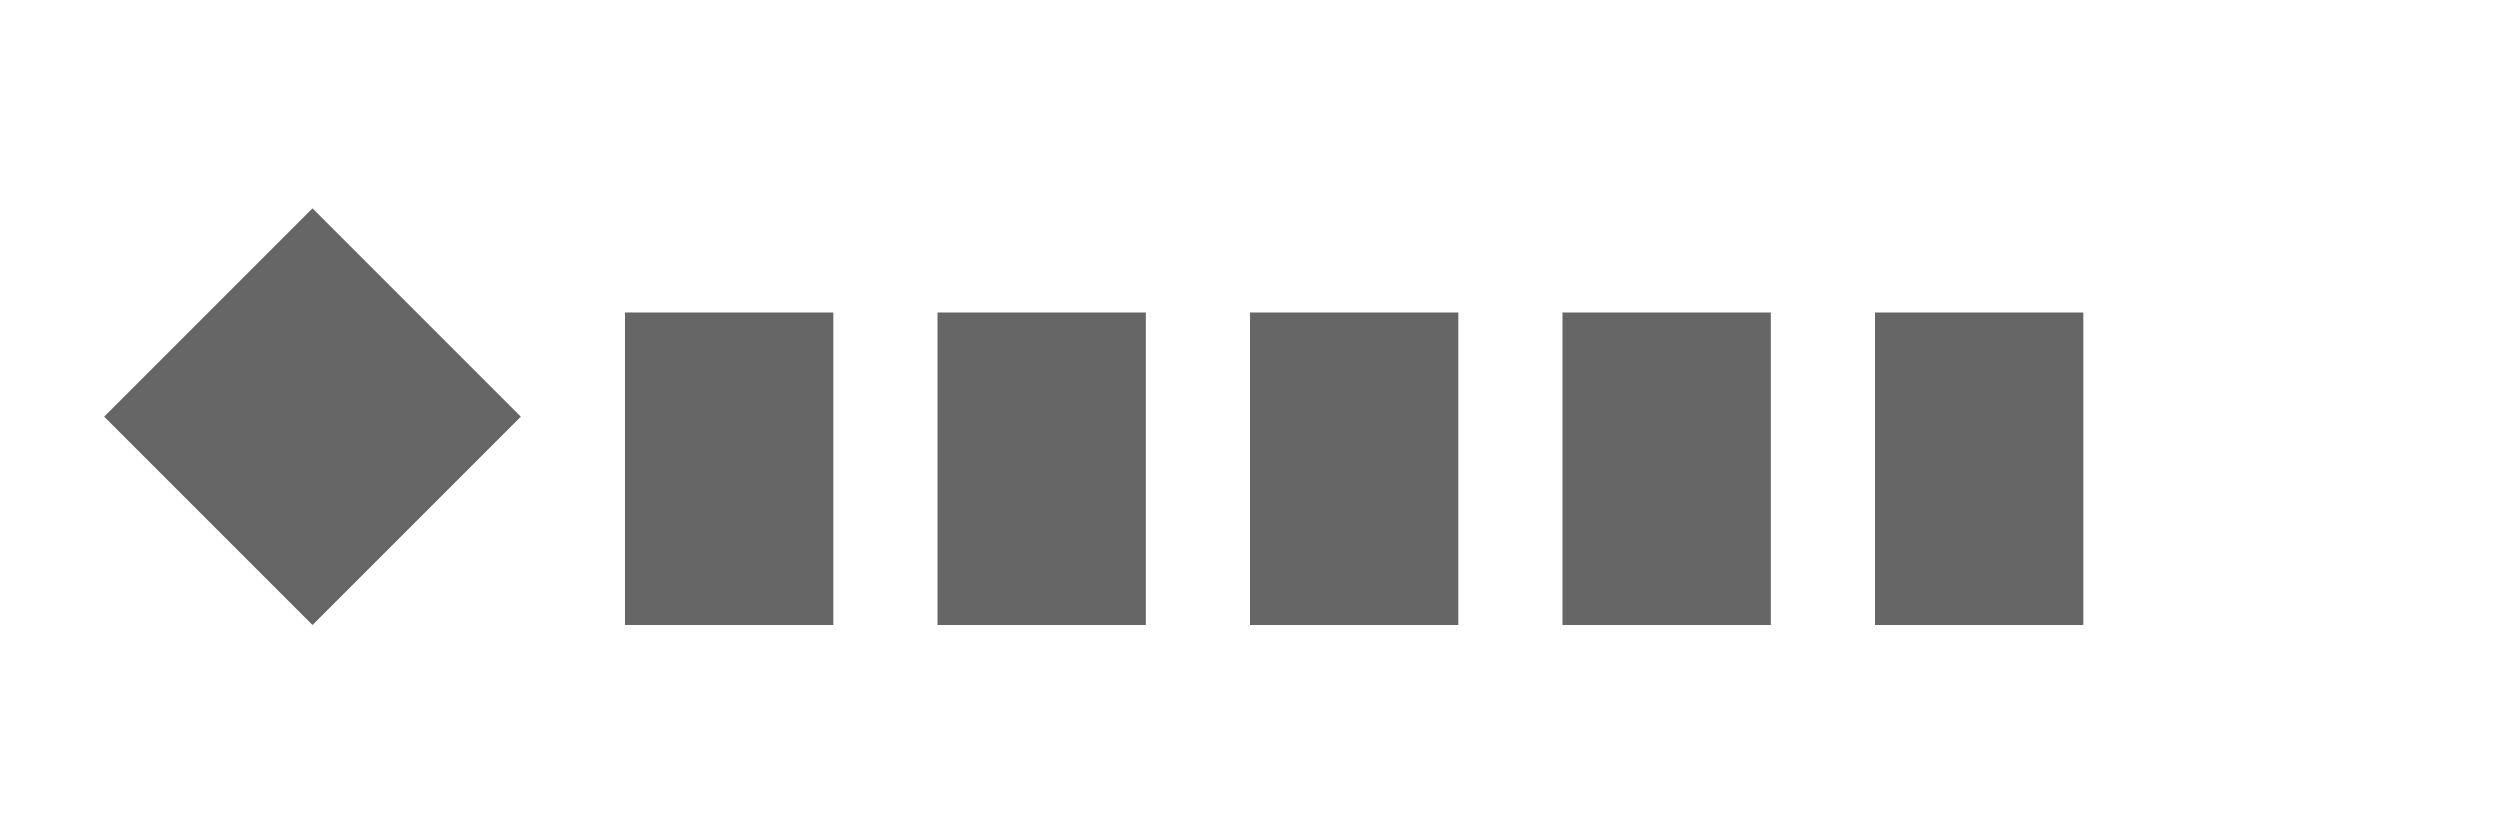
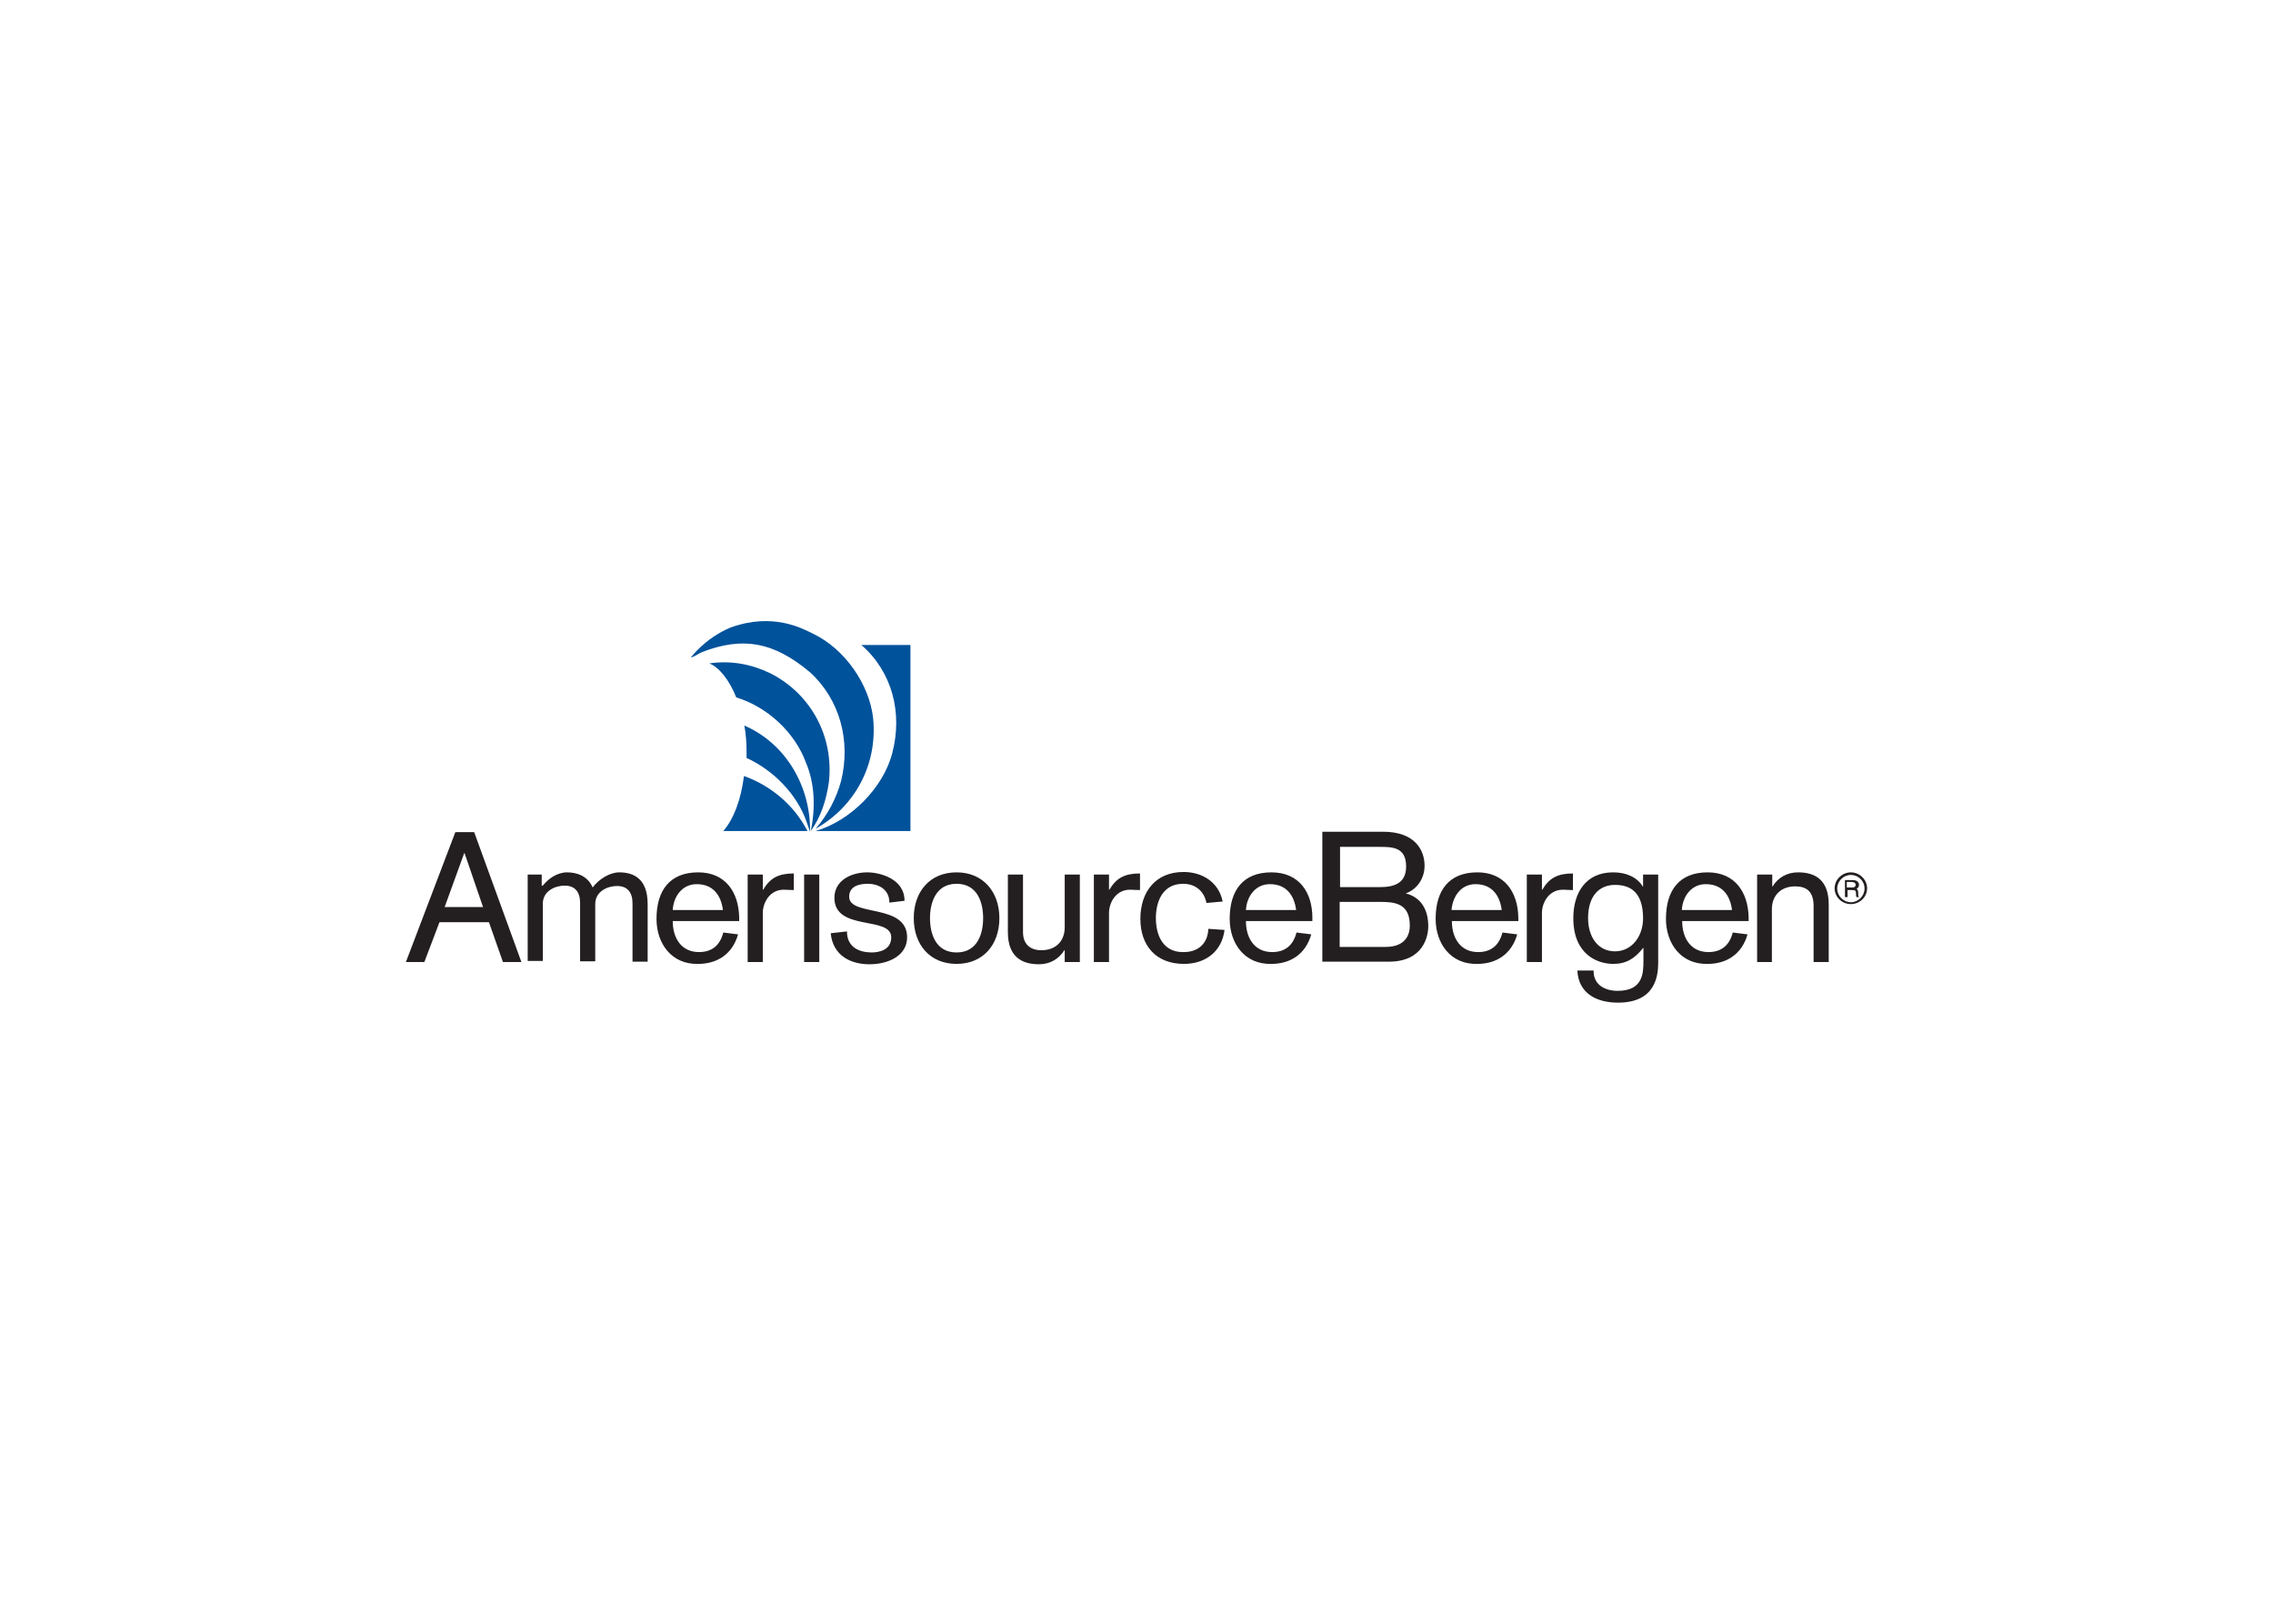
- <svg xmlns="http://www.w3.org/2000/svg" width="120" height="40" viewBox="0 0 120 40" fill="none">
-   <path d="M15 10L25 20L15 30L5 20L15 10Z" fill="#666666" />
-   <path d="M30 15H40V30H30V15Z" fill="#666666" />
-   <path d="M45 15H55V30H45V15Z" fill="#666666" />
-   <path d="M60 15H70V30H60V15Z" fill="#666666" />
-   <path d="M75 15H85V30H75V15Z" fill="#666666" />
-   <path d="M90 15H100V30H90V15Z" fill="#666666" />
+ <svg xmlns="http://www.w3.org/2000/svg" clip-rule="evenodd" fill-rule="evenodd" stroke-linejoin="round" stroke-miterlimit="1.414" viewBox="0 0 560 400">
+   <g fill-rule="nonzero" transform="matrix(.909321 0 0 .909321 98.2723 63.588)">
+     <path d="m393.4 166.4c-2.4 0-4.4 2-4.4 4.3 0 2.4 2 4.3 4.4 4.3s4.4-1.9 4.4-4.3c0-2.3-2-4.3-4.4-4.3zm0 8.1c-2 0-3.7-1.7-3.7-3.7s1.7-3.7 3.7-3.7 3.7 1.6 3.7 3.7c0 2-1.7 3.7-3.7 3.7zm2-1.8v-.2-.2-.3c0-.3-.1-.6-.1-.7l-.2-.3-.1-.2c.5-.3.6-.6.6-1 0-.8-.6-1.3-1.7-1.3h-2.1v4.6h.7v-1.9h1.1c1 0 1.2.1 1.2 1.1 0 .5 0 .6.1.8h.7v-.1c-.2-.2-.2-.2-.2-.3zm-2-2.2h-1.1v-1.5h1.2c.8 0 1.2.3 1.2.8s-.5.8-1.3.7zm-378.1-15-13.4 35.2h5l4.1-10.8h13.4l3.8 10.8h5l-12.8-35.2zm-2.9 20.3 5.3-14.6h.1l5 14.6zm55-.8v15.6h-4.1v-15.8c0-2.9-1.3-4.7-4.2-4.7-2.5 0-5.9 1.4-5.9 4.9v15.5h-4.1v-15.8c0-2.9-1.3-4.7-4.2-4.7-2.5 0-5.9 1.4-5.9 4.9v15.5h-4.1v-23.4h3.8v3h.3c1.5-1.9 3.9-3.6 6.6-3.6 2.6 0 5.6 1 6.9 4.1 1.7-2.3 4.7-4.1 7.2-4.1 3.9 0 7.7 1.7 7.7 8.6zm13.7-8.6c-7.7 0-11.3 4.9-11.3 12.6 0 6.7 4.1 12.4 11.3 12.2 5.2 0 9.3-2.7 10.8-8l-4-.5c-.9 3.5-3.1 5.3-6.6 5.3-4.7 0-7.1-3.7-7.1-8.4h18v-.9c-.1-6.9-3.7-12.3-11.1-12.3zm-6.9 10.2c.2-3.6 2.5-7 6.5-7 4.5 0 6.6 3.1 7.1 7zm32.8-9.9v4.5c-.8 0-2-.1-2.7-.1-3.9 0-5.7 3.6-5.7 6.3v13.3h-4.1v-23.7h4.1v4.1h.1c1.9-3.2 4.2-4.4 8.3-4.4zm2.8.3h4.1v23.7h-4.1zm27.9 17c0 5-5.1 7.3-10.2 7.3-5.2 0-9.9-2.4-10.5-8.4l4.4-.5c0 4.4 3.5 5.7 6.7 5.7 1.9 0 5.3-.6 5.3-4.1 0-5.9-15.4-1.5-15.4-10.7 0-4.8 4.7-6.9 8.9-6.9 3.2 0 10.1 1.6 10.1 7.7l-4.1.5c0-3.5-2.8-5.1-5.9-5.1-2.2 0-5 .6-5 3.5 0 5.5 15.7 1.7 15.7 11zm13.4-17.6c-7.2 0-11.6 5.2-11.6 12.4s4.4 12.4 11.6 12.4 11.6-5.2 11.6-12.4c0-7.1-4.4-12.4-11.6-12.4zm0 21.7c-5.8 0-7.2-5.3-7.2-9.3 0-3.9 1.4-9.3 7.2-9.3s7.2 5.3 7.2 9.3-1.4 9.3-7.2 9.3zm29.3-21.1h4.1v23.7h-4.1v-3.2h-.1c-1.5 2.4-3.9 3.8-6.9 3.8-4.7 0-8.4-2.1-8.4-8.7v-15.6h4.1v15.6c0 3.4 2.1 4.9 5 4.9 3.8 0 6.3-2.4 6.3-6.2zm20.4-.3v4.5c-.8 0-2-.1-2.7-.1-3.9 0-5.7 3.6-5.7 6.3v13.3h-4.1v-23.7h4.1v4.1h.1c1.9-3.2 4.2-4.4 8.3-4.4zm18.5 15 4.4.3c-.7 5.7-5 9.2-11 9.2-7.6 0-11.8-5-11.8-12.2 0-7.3 4.1-12.7 11.7-12.7 4.9 0 9.5 2.6 10.6 8l-4.4.4c-.6-3.2-3-5.2-6.3-5.2-5.7 0-7.4 5-7.4 9.3 0 4.6 1.9 9.2 7.3 9.2 4.1.1 6.8-2.3 6.9-6.3zm17.1-15.3c-7.7 0-11.3 4.9-11.3 12.6 0 6.7 4.1 12.4 11.3 12.2 5.2 0 9.3-2.7 10.8-8l-4-.5c-.9 3.5-3.1 5.3-6.6 5.3-4.7 0-7.1-3.7-7.1-8.4h18v-.9c0-6.9-3.6-12.3-11.1-12.3zm-6.9 10.2c.2-3.6 2.5-7 6.5-7 4.5 0 6.6 3.1 7.1 7zm43.3-4.5c2.9-1 5.1-3.9 5.1-7.5 0-4.2-2.6-9.2-11.2-9.2h-16.5v35.2h18c9.4 0 10.7-6.9 10.7-9.6 0-4.3-1.8-7.8-6.1-8.9zm-17.9-12.6h10.7c3.5 0 7.3 0 7.3 5.3 0 4.7-3.4 5.6-7.2 5.6h-10.7v-10.9zm12.5 27.1h-12.5v-12.2h10.8c4 0 8.2.3 8.2 6.4 0 4-2.7 5.8-6.5 5.8zm24.8-20.2c-7.7 0-11.3 4.9-11.3 12.6 0 6.7 4.1 12.4 11.3 12.2 5.2 0 9.3-2.7 10.8-8l-4-.5c-.9 3.5-3.1 5.3-6.6 5.3-4.7 0-7.1-3.7-7.1-8.4h18v-.9c-.1-6.9-3.7-12.3-11.1-12.3zm-7 10.2c.3-3.6 2.5-7 6.5-7 4.5 0 6.6 3.1 7.1 7zm32.9-9.9v4.5c-.8 0-2-.1-2.7-.1-3.9 0-5.7 3.6-5.7 6.3v13.3h-4.1v-23.7h4.1v4.1h.1c1.9-3.2 4.2-4.4 8.3-4.4zm19 3.6-.1-.1c-1.4-2.3-4.2-3.8-8-3.8-7.4 0-10.8 5.5-10.8 12.4 0 10 6.7 12.4 10.8 12.4 3.5 0 5.8-1.4 8.1-4.3h.1v3.4c0 3.4-.1 8.2-7 8.2-3.5 0-6.6-1.7-6.5-5.5h-4.4c.3 6.2 5.2 8.7 11 8.7 10.2 0 10.9-7.3 10.9-10.9v-23.8h-4.1zm-7.6 17.5c-4.7 0-7.3-4-7.3-9 0-6.1 3.1-9 7.3-9 4.5 0 7.5 2.3 7.6 8.8.1 4.9-2.9 9.2-7.6 9.2zm25.1-21.4c-7.7 0-11.3 4.9-11.3 12.6 0 6.7 4.1 12.4 11.3 12.2 5.2 0 9.3-2.7 10.8-8l-4-.5c-.9 3.5-3.1 5.3-6.6 5.3-4.7 0-7.1-3.7-7.1-8.4h18v-.9c-.1-6.9-3.7-12.3-11.1-12.3zm-7 10.2c.2-3.6 2.5-7 6.5-7 4.5 0 6.6 3.1 7.1 7zm39.8-1.5v15.6h-4.1v-15.2c0-4.1-2.1-5.3-5-5.3-3.8 0-6.3 2.4-6.3 6.2v14.3h-4v-23.7h4.1v3.2h.1c1.5-2.4 3.9-3.8 6.9-3.8 4.7 0 8.3 2.1 8.3 8.7z" fill="#231f20" />
+     <path d="m89.8 100.1c-6.9 2.9-10.7 8.1-10.7 8.1 1-.2 2.1-1.1 3.1-1.5 11-4.2 19.3-2.8 29.2 5.5 8.1 7.4 11.1 18.6 8.4 29.5-1.3 4.7-3.6 9.1-6.9 12.9 10.8-6.1 16.8-17.5 15.6-29.9-1-9.3-7.8-18.9-16.2-22.9-3-1.5-11-5.9-22.5-1.7m23.1 55.1c9.4-2.7 18.4-11.7 20.8-21.2 2.8-10.8 0-21.9-8.4-29.2h13.3v50.4m-50.7 0h22.8c-3.6-7-9.9-12.3-17.2-14.9-.8 6.4-2.8 11.7-5.6 14.9m6.3-28.3c-.2-.1-.4-.2-.6-.3.4 2.2.6 4.6.6 7v1.8c7.4 3.4 13.7 9.9 16.3 17.4l.9 2.6c.2-12-6.3-23.5-17.2-28.5m6.5-14.4c-4.9-2.4-10.6-3.6-16.6-2.7 2.6 1 5.4 4.4 7.3 9.2 8.5 2.6 15.9 9.5 18.9 17.7 2.4 5.6 2.6 12.3 1.3 18.5 2.8-3.9 4.2-8.4 4.9-13.2 1.4-12.3-4.8-23.9-15.8-29.5" fill="#00529b" />
+   </g>
</svg>
